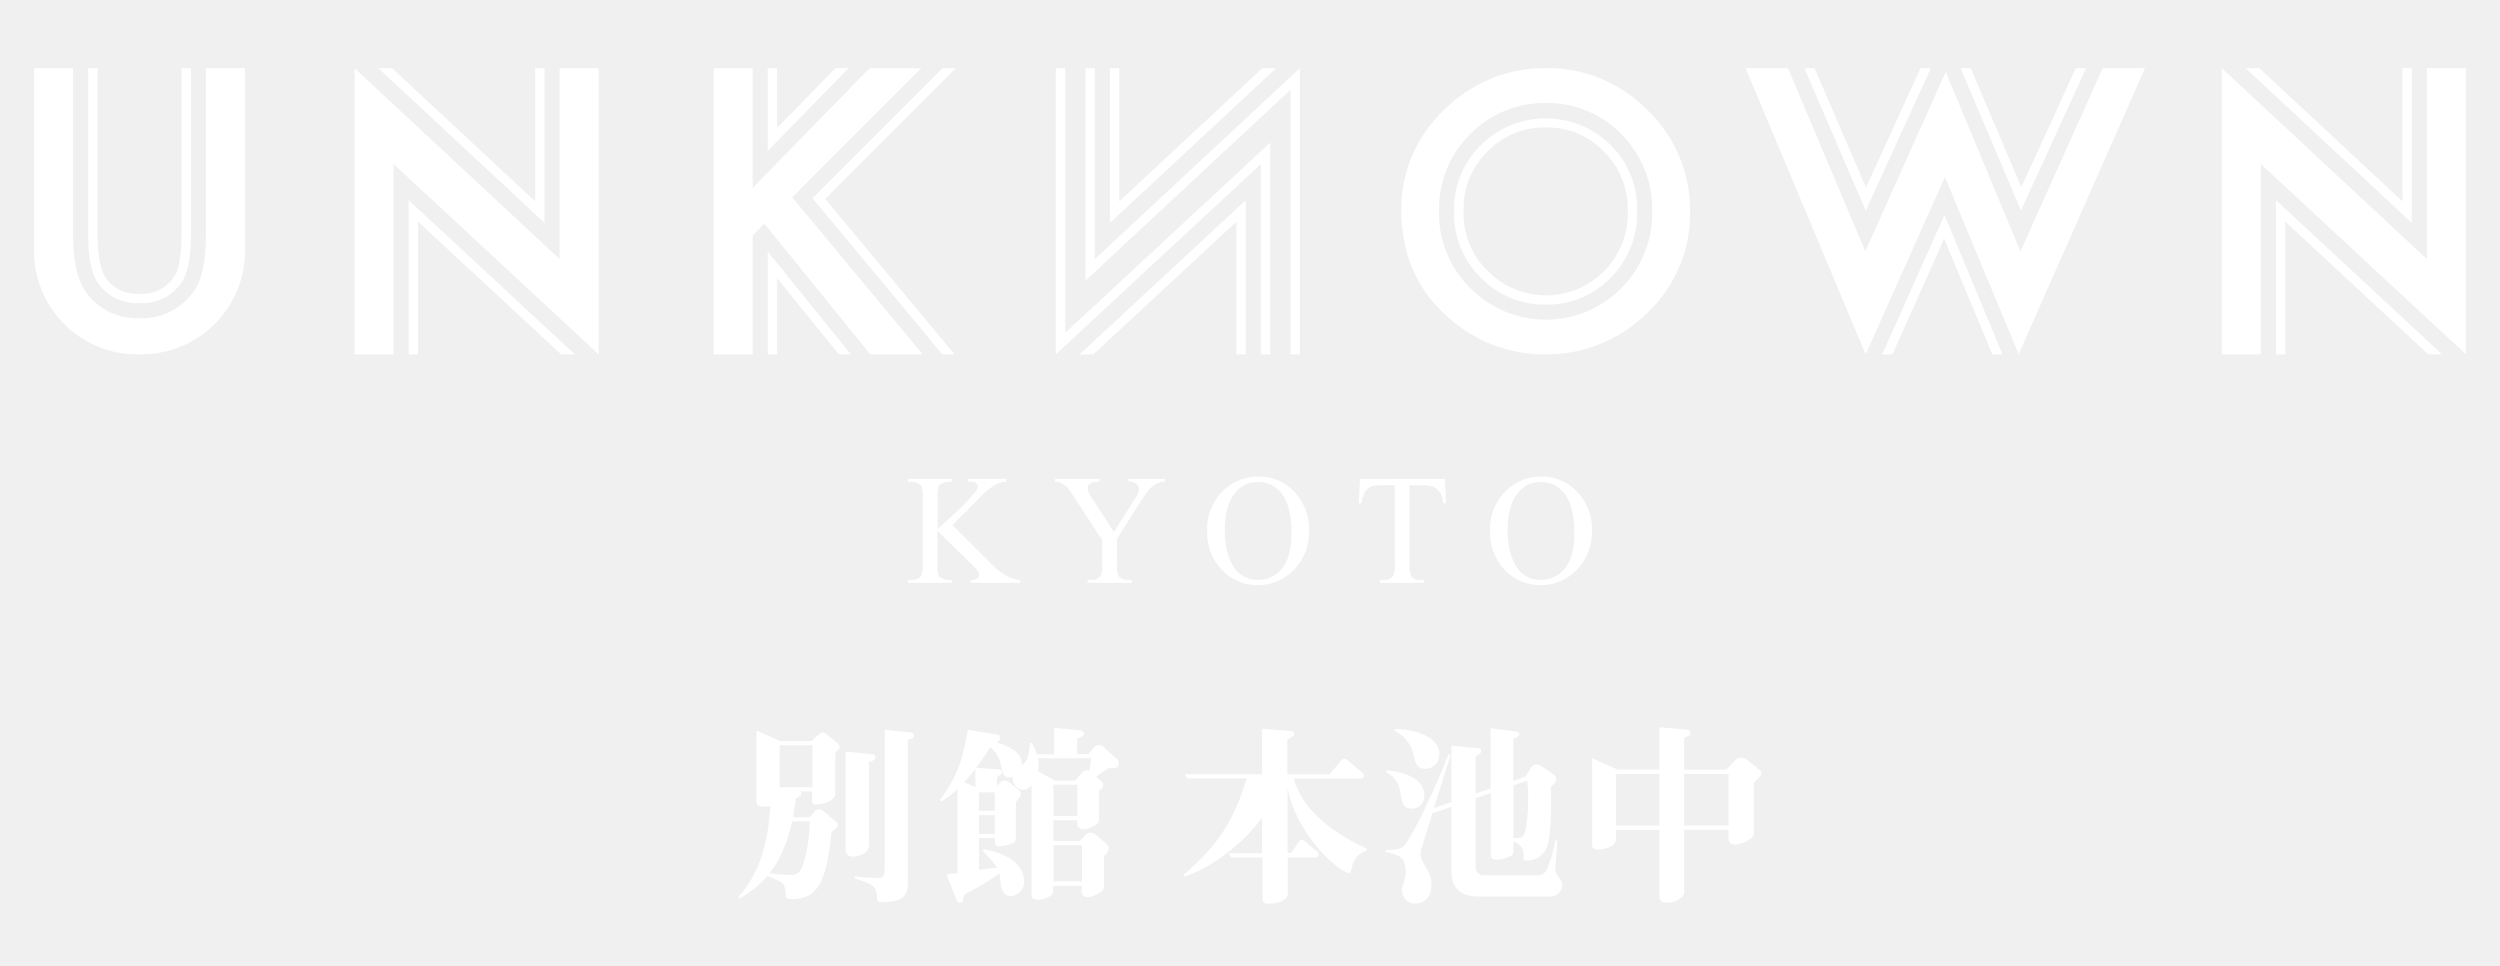
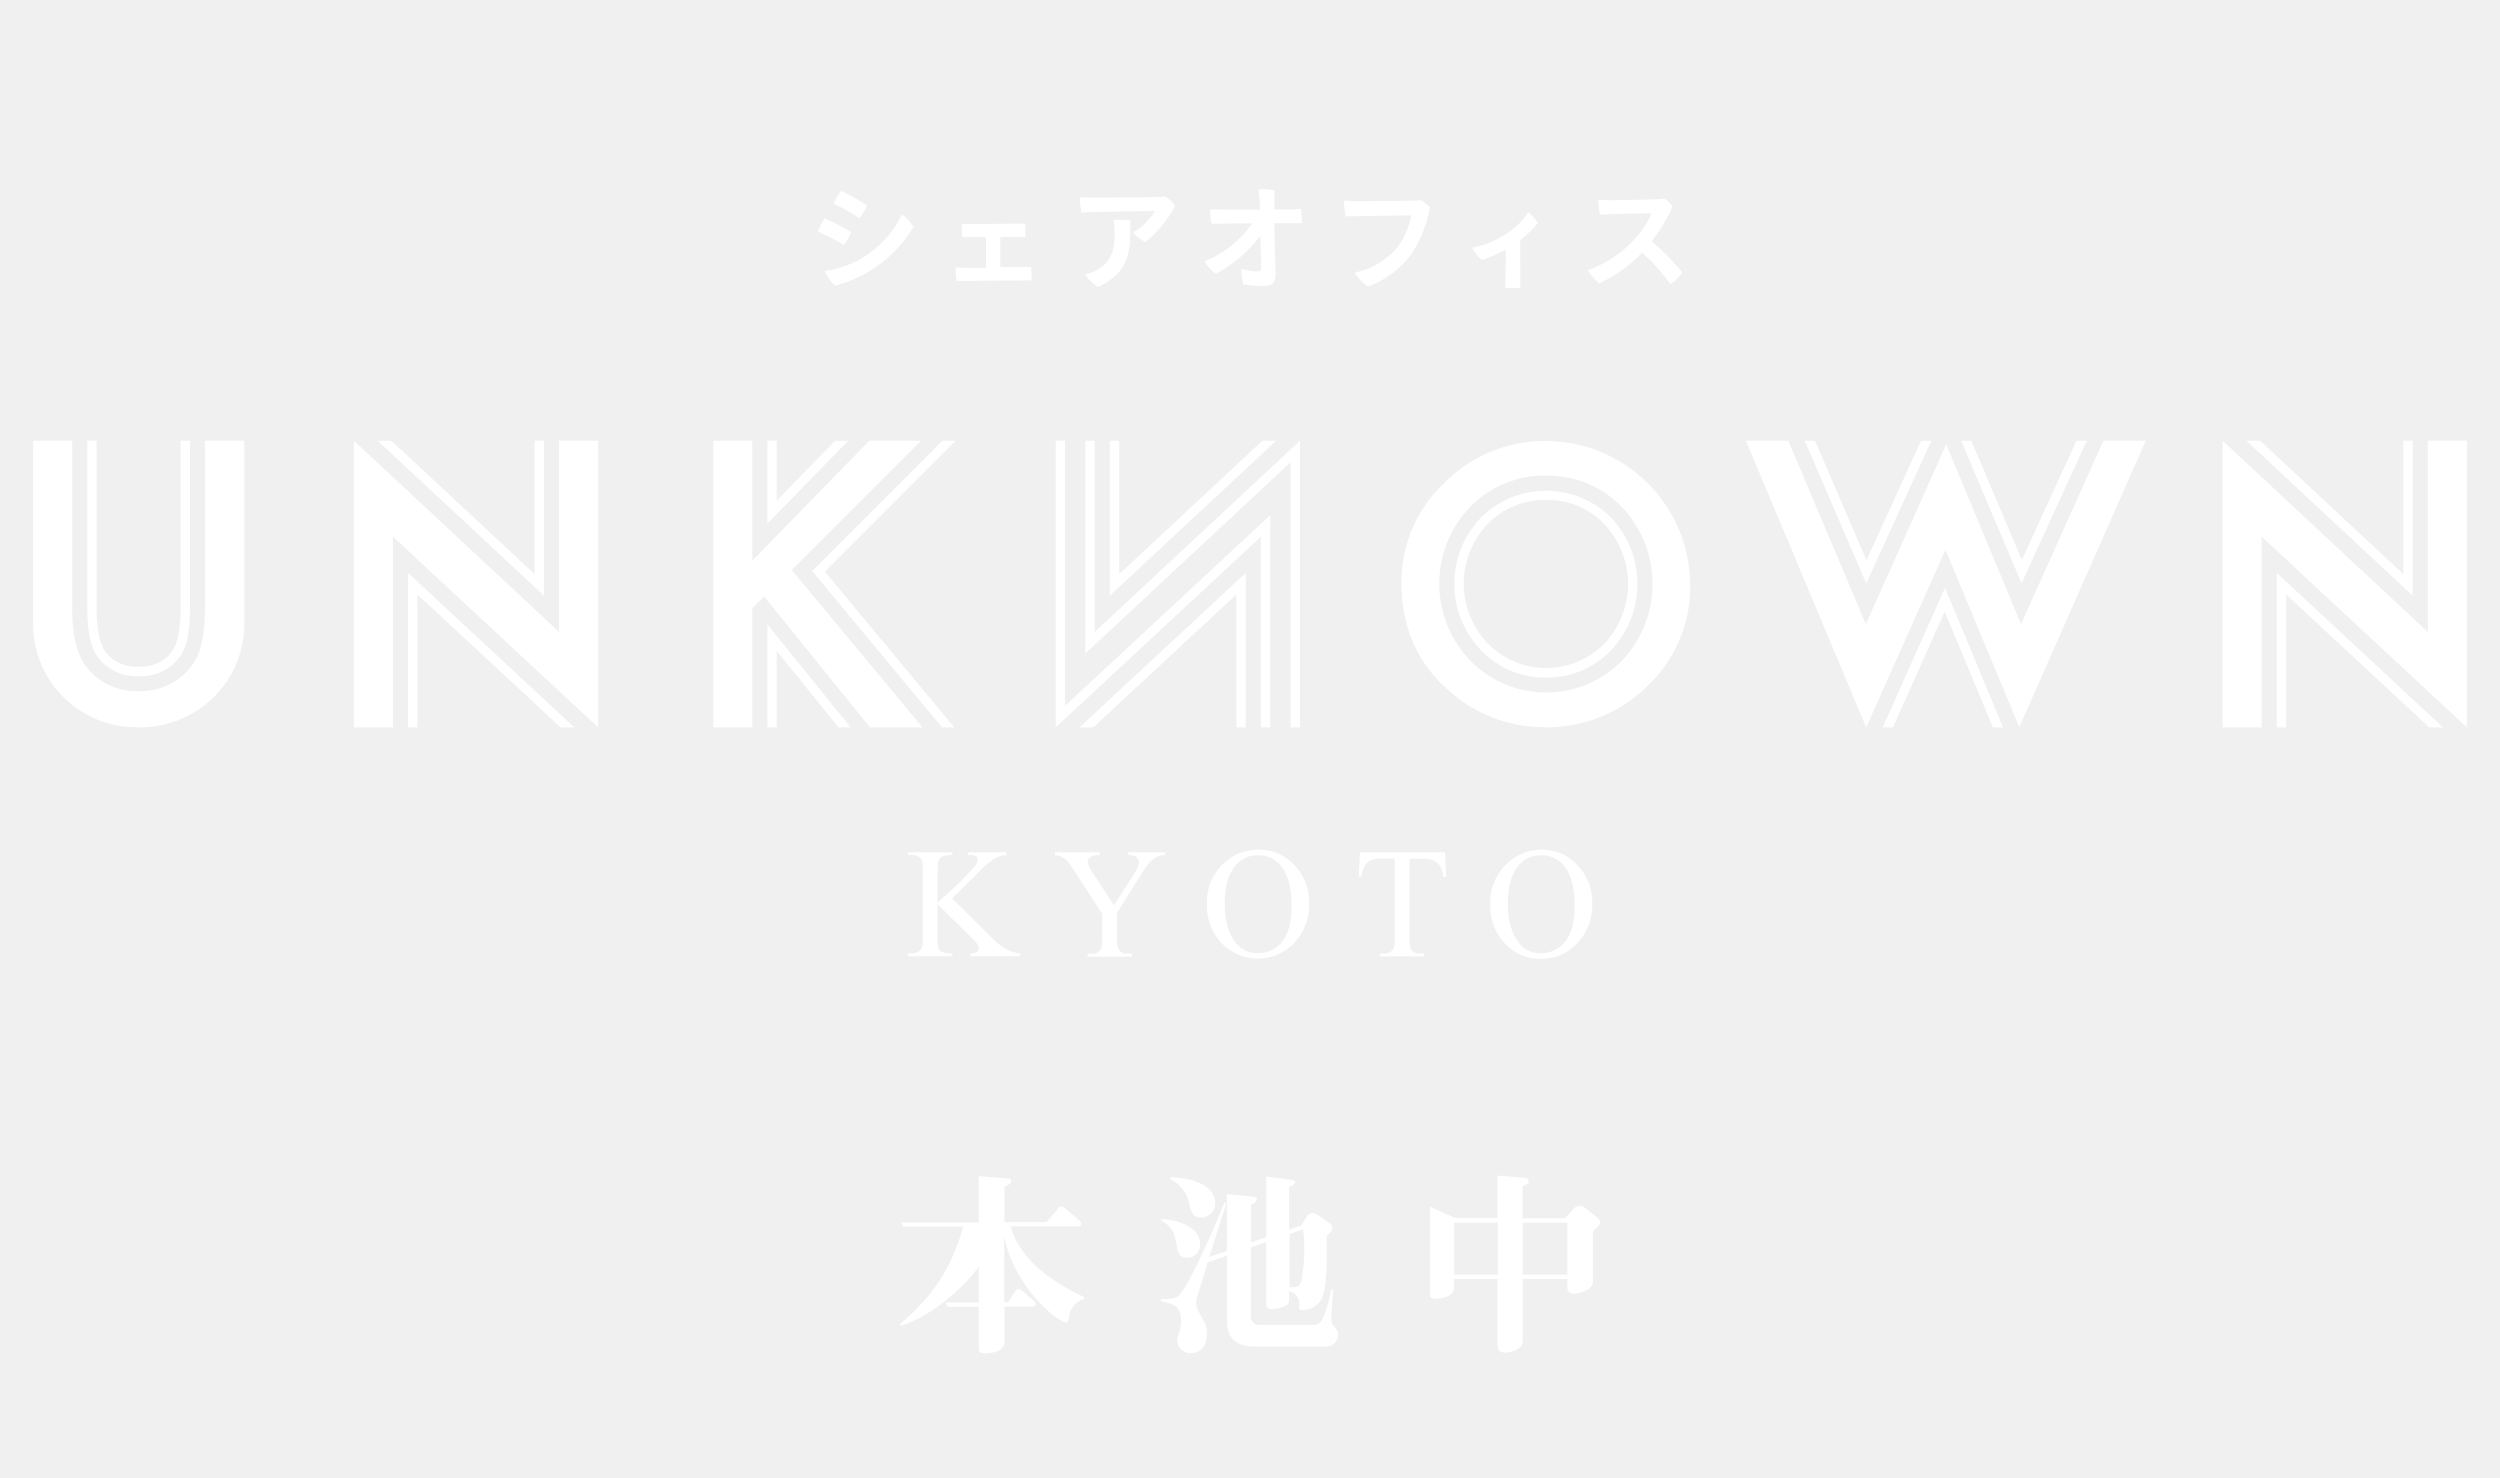
- <svg xmlns="http://www.w3.org/2000/svg" viewBox="0 0 440 170">
+ <svg xmlns="http://www.w3.org/2000/svg" viewBox="0 0 440 260">
  <defs>
    <style>.cls-1{fill:#fff;}</style>
  </defs>
  <g id="レイヤー_1" data-name="レイヤー 1">
-     <path class="cls-1" d="M167.62,92.43l6.76,6.71a12.13,12.13,0,0,0,2.83,2.26,6,6,0,0,0,2.35.68v.5h-8.71v-.5a1.94,1.94,0,0,0,1.13-.26.74.74,0,0,0,.34-.59,1.24,1.24,0,0,0-.13-.58,4.83,4.83,0,0,0-.84-1L165,93.44v5.9a6.05,6.05,0,0,0,.17,1.84,1.22,1.22,0,0,0,.57.58,2.56,2.56,0,0,0,1.23.32h.62v.5h-7.81v-.5h.65a2,2,0,0,0,1.65-.66,4.2,4.2,0,0,0,.32-2.08V87.52a6.49,6.49,0,0,0-.17-1.85,1.22,1.22,0,0,0-.56-.57,2.49,2.49,0,0,0-1.24-.32h-.65v-.5h7.81v.5H167a2.61,2.61,0,0,0-1.23.31,1.17,1.17,0,0,0-.58.64,6.2,6.2,0,0,0-.16,1.79v5.6l1.85-1.72a40.47,40.47,0,0,0,4.85-4.9,1.77,1.77,0,0,0,.36-.94.7.7,0,0,0-.28-.55,1.51,1.51,0,0,0-1-.23h-.42v-.5h6.73v.5a3.6,3.6,0,0,0-1.08.16,5.64,5.64,0,0,0-1.19.57,11.11,11.11,0,0,0-1.73,1.37c-.2.18-1.11,1.1-2.74,2.77Z" />
-     <path class="cls-1" d="M198.61,84.28H205v.5h-.35a2.68,2.68,0,0,0-1,.31,3.86,3.86,0,0,0-1.23.89A12,12,0,0,0,201,87.87l-4.41,6.95v4.59a3.59,3.59,0,0,0,.38,2.11,2.11,2.11,0,0,0,1.62.56h.59v.5h-7.78v-.5h.65a1.87,1.87,0,0,0,1.65-.7,4.22,4.22,0,0,0,.29-2V95.08l-5-7.67a18.23,18.23,0,0,0-1.21-1.69,4.94,4.94,0,0,0-1.32-.81,1.8,1.8,0,0,0-.78-.13v-.5h7.83v.5h-.4a2.31,2.31,0,0,0-1.17.29,1,1,0,0,0-.53.89,4.23,4.23,0,0,0,.82,1.76l3.82,5.9,3.6-5.65a4.14,4.14,0,0,0,.81-1.88,1.21,1.21,0,0,0-.2-.68,1.37,1.37,0,0,0-.56-.47,2.78,2.78,0,0,0-1.09-.16Z" />
-     <path class="cls-1" d="M221.61,83.86a8.31,8.31,0,0,1,6.18,2.7,9.37,9.37,0,0,1,2.61,6.76,9.62,9.62,0,0,1-2.63,6.93,8.81,8.81,0,0,1-12.73.06,9.6,9.6,0,0,1-2.58-7,9.24,9.24,0,0,1,3-7.11A8.75,8.75,0,0,1,221.61,83.86Zm-.26,1a4.82,4.82,0,0,0-3.94,1.83c-1.24,1.51-1.85,3.72-1.85,6.64s.64,5.28,1.91,6.9a4.77,4.77,0,0,0,3.9,1.83,5.31,5.31,0,0,0,4.26-2c1.12-1.34,1.68-3.46,1.68-6.34,0-3.14-.62-5.47-1.85-7A5,5,0,0,0,221.35,84.84Z" />
-     <path class="cls-1" d="M254.3,84.28l.2,4.29H254a4.93,4.93,0,0,0-.4-1.62,2.73,2.73,0,0,0-1.12-1.16,4,4,0,0,0-1.83-.37h-2.58v14a3.79,3.79,0,0,0,.37,2.11,2.05,2.05,0,0,0,1.58.56h.63v.5h-7.76v-.5h.64a1.85,1.85,0,0,0,1.65-.7,4,4,0,0,0,.3-2v-14h-2.2a6.38,6.38,0,0,0-1.83.19,2.5,2.5,0,0,0-1.2,1,4,4,0,0,0-.59,2h-.52l.22-4.29Z" />
-     <path class="cls-1" d="M271.39,83.86a8.31,8.31,0,0,1,6.18,2.7,9.33,9.33,0,0,1,2.62,6.76,9.63,9.63,0,0,1-2.64,6.93,8.81,8.81,0,0,1-12.73.06,9.6,9.6,0,0,1-2.57-7,9.24,9.24,0,0,1,3-7.11A8.74,8.74,0,0,1,271.39,83.86Zm-.25,1a4.84,4.84,0,0,0-3.95,1.83q-1.85,2.27-1.85,6.64c0,3,.64,5.28,1.92,6.9a4.75,4.75,0,0,0,3.89,1.83,5.31,5.31,0,0,0,4.26-2c1.12-1.34,1.68-3.46,1.68-6.34,0-3.14-.61-5.47-1.85-7A5,5,0,0,0,271.14,84.84Z" />
-     <path class="cls-1" d="M24.53,53.35a8.4,8.4,0,0,1-7.26-3.48c-.81-1.15-1.75-3.52-1.75-8.37V12h1.65V41.5c0,4.82,1,6.79,1.44,7.41a6.67,6.67,0,0,0,5.92,2.79,6.72,6.72,0,0,0,6-2.82c.43-.59,1.42-2.47,1.42-7.38V12h1.65V41.5c0,4.94-.94,7.27-1.73,8.35A8.42,8.42,0,0,1,24.53,53.35Z" />
-     <path class="cls-1" d="M24.53,62.37A18.17,18.17,0,0,1,6,43.62V12h6.87V41.5c0,4.47.75,7.8,2.24,9.9A11,11,0,0,0,24.53,56,11.07,11.07,0,0,0,34,51.41c1.49-2,2.24-5.37,2.24-9.91V12h6.87V43.62a18.11,18.11,0,0,1-4.93,13A18.34,18.34,0,0,1,24.53,62.37Z" />
-     <polygon class="cls-1" points="62.4 62.37 62.4 12 98.49 45.6 98.49 12 105.36 12 105.36 62.37 69.27 28.87 69.27 62.37 62.4 62.37" />
-     <polygon class="cls-1" points="391.04 62.37 391.04 12 427.13 45.6 427.13 12 434 12 434 62.37 397.91 28.87 397.91 62.37 391.04 62.37" />
-     <polygon class="cls-1" points="153.17 62.37 134.53 39.36 132.47 41.42 132.47 62.37 125.61 62.37 125.61 12 132.47 12 132.47 33.07 153.05 12 162.15 12 139.43 34.73 162.4 62.37 153.17 62.37" />
-     <path class="cls-1" d="M271.88,53.61A15.42,15.42,0,0,1,260.76,49a15.6,15.6,0,0,1-4.83-11.88,15.58,15.58,0,0,1,4.69-11.57,16.24,16.24,0,0,1,22.88,0,15.83,15.83,0,0,1,4.64,11.69,15.9,15.9,0,0,1-4.7,11.68A15.51,15.51,0,0,1,271.88,53.61Zm.19-31.17a13.74,13.74,0,0,0-10.28,4.23,14,14,0,0,0-4.2,10.4,14,14,0,0,0,4.32,10.69,14.39,14.39,0,0,0,20.36,0,14.31,14.31,0,0,0,4.22-10.52,14.22,14.22,0,0,0-4.17-10.53A13.62,13.62,0,0,0,272.07,22.44Z" />
-     <path class="cls-1" d="M271.78,62.37a25.25,25.25,0,0,1-16.91-6.52c-5.47-4.78-8.24-11.13-8.24-18.87a23.9,23.9,0,0,1,7.52-17.62,24.94,24.94,0,0,1,18-7.36A24.42,24.42,0,0,1,290,19.43a24.34,24.34,0,0,1,7.46,17.83A24,24,0,0,1,290,55,25.21,25.21,0,0,1,271.78,62.37Zm.29-44.23a18.09,18.09,0,0,0-13.34,5.51,18.3,18.3,0,0,0-5.45,13.42,18.34,18.34,0,0,0,5.65,13.79,18.68,18.68,0,0,0,26.39-.11,18.68,18.68,0,0,0,5.47-13.55,18.59,18.59,0,0,0-5.41-13.55A17.93,17.93,0,0,0,272.07,18.14Z" />
-     <polygon class="cls-1" points="307.22 12 314.68 12 328.3 44.24 342.45 12.64 355.6 44.25 370.07 12 377.52 12 355.29 62.33 342.31 31.16 328.36 62.37 307.22 12" />
-     <polygon class="cls-1" points="338.01 12 328.42 33 319.36 12 317.57 12 328.37 37.07 339.83 12 338.01 12" />
-     <polygon class="cls-1" points="365.34 12 355.75 32.95 346.85 12 345.05 12 355.69 37.04 367.16 12 365.34 12" />
-     <polygon class="cls-1" points="422.83 12 422.83 35.44 397.65 12 395.23 12 424.48 39.24 424.48 12 422.83 12" />
-     <polygon class="cls-1" points="222.17 12 196.99 35.44 196.99 12 195.34 12 195.34 39.24 224.6 12 222.17 12" />
-     <polygon class="cls-1" points="94.19 12 94.19 35.44 69.01 12 66.59 12 95.84 39.24 95.84 12 94.19 12" />
-     <polygon class="cls-1" points="73.58 62.37 73.58 39.01 98.75 62.37 101.17 62.37 71.92 35.22 71.92 62.37 73.58 62.37" />
-     <polygon class="cls-1" points="168 62.37 145.24 35 168.23 12 165.89 12 143.01 34.9 165.85 62.37 168 62.37" />
-     <polygon class="cls-1" points="333.07 62.37 342.17 42.02 350.65 62.37 352.44 62.37 342.23 37.85 331.26 62.37 333.07 62.37" />
-     <polygon class="cls-1" points="402.21 62.37 402.21 39.01 427.38 62.37 429.81 62.37 400.56 35.22 400.56 62.37 402.21 62.37" />
-     <polygon class="cls-1" points="147.04 12 136.78 22.51 136.78 12 135.12 12 135.12 26.57 149.35 12 147.04 12" />
-     <polygon class="cls-1" points="136.78 62.37 136.78 48.96 147.64 62.37 149.76 62.37 135.12 44.29 135.12 62.37 136.78 62.37" />
-     <polygon class="cls-1" points="192.44 62.37 217.61 39.01 217.61 62.37 219.26 62.37 219.26 35.22 190.01 62.37 192.44 62.37" />
-     <polygon class="cls-1" points="187.47 58.58 187.47 12 185.82 12 185.82 62.37 221.91 28.87 221.91 62.37 223.57 62.37 223.57 28.87 223.57 25.08 220.79 27.66 187.47 58.58" />
-     <polygon class="cls-1" points="192.69 12 191.04 12 191.04 45.6 191.04 49.4 193.82 46.81 227.13 15.8 227.13 62.37 228.78 62.37 228.78 12 192.69 45.6 192.69 12" />
-     <path class="cls-1" d="M147,132.55v7.24c0,1.05-2.1,1.82-3.38,1.82-.68,0-.68-.37-.68-.7v-1.62h-2.06a.6.6,0,0,1,.17.37c0,.27-.24.44-.44.57a3,3,0,0,0-.51.3c-.1.51-.44,2.83-.51,3.31h2.88l.88-1a1.06,1.06,0,0,1,.88-.41.83.83,0,0,1,.5.17l2.51,2.09a.76.76,0,0,1,.2.54c0,.34,0,.34-1.08,1.18-.92,9.16-2.64,11.83-6.94,11.83-1,0-1.08-.14-1.11-.54-.14-2.3-.24-2.33-3.25-3.51a18.08,18.08,0,0,1-4.93,3.94l-.14-.33c4.8-5.19,5.38-12.64,5.58-15.94a4.65,4.65,0,0,1-1.12.13c-1.28,0-1.31-.6-1.31-1.18V128.57l4.22,1.86h5.48l1.28-1.18a1.06,1.06,0,0,1,.71-.31.67.67,0,0,1,.51.17l2,1.65c.07.07.44.37.44.71S147.68,131.84,147,132.55Zm-7.58,12c-.44,2-1.55,6.2-4,9.13a27.55,27.55,0,0,0,3.58.3c1.39,0,2-.23,2.74-3.2a26.13,26.13,0,0,0,.75-6.23ZM143,131.17h-5.78v7.38H143Zm9.94,3v14.73c0,1.41-2.26,1.88-2.77,1.88-.74,0-1.35-.33-1.35-1.21V132.28l4.73.47a.56.56,0,0,1,.54.57C154,133.8,153.74,133.86,152.89,134.13Zm6.83-3.91v25.07c0,2.67-1.22,3.41-4.5,3.41-.87,0-.91,0-.91-.64-.07-2.26-.81-2.5-3.95-3.51v-.33c1.21.1,3.17.26,3.65.26,1.21,0,1.65-.1,1.65-1.55V128.44l4.57.47a.6.6,0,0,1,.57.57C160.8,129.89,160.53,130,159.72,130.22Z" />
-     <path class="cls-1" d="M195.09,135.21c-.34.2-1.86,1.25-2.16,1.45l1,.94a.71.71,0,0,1,.24.58c0,.5-.37.77-.74,1v5.12c0,1.08-2.17,1.65-2.84,1.65-.41,0-1-.33-1-.77v-.81h-4.2v3.64h4.67l.95-1a1.06,1.06,0,0,1,.94-.44,1.43,1.43,0,0,1,.85.3l2,1.72a.81.81,0,0,1,.33.71,1.88,1.88,0,0,1-.84,1.35v5.49c0,.91-2.06,1.75-2.77,1.75a1,1,0,0,1-1.15-.87V155.9h-5v1c0,1-2.23,1.48-2.63,1.48s-1.19-.17-1.19-.67V138.18a1.9,1.9,0,0,1-1.52.84,2,2,0,0,1-1.76-2.26,1.06,1.06,0,0,1-.5.1c-1.12,0-1.22-.54-1.73-2.63a4.82,4.82,0,0,0-1.79-2.73,29,29,0,0,1-2.47,3.64l4,.27c.4,0,.6.24.6.47,0,.38-.33.54-.91.85v1.58l.48-.5c.37-.38.6-.44.81-.44a1.64,1.64,0,0,1,.88.33l1.59,1.25a1,1,0,0,1,.43.81c0,.4-.2.64-.87,1.38v6.34a1,1,0,0,1-.78,1,7.24,7.24,0,0,1-2,.47c-.37,0-.91-.07-.91-.74v-.71H172.3v5.6l3.18-.41A21.53,21.53,0,0,0,173,149.8l.14-.34c5.65,1,7.1,3.68,7.1,5.67a2.5,2.5,0,0,1-2.43,2.59c-1.36,0-1.66-1.82-1.7-2.09a10.7,10.7,0,0,0-.2-1.89,56.41,56.41,0,0,1-6.25,3.74c-.14,1-.21,1.42-.75,1.42-.37,0-.54-.41-.61-.61l-1.72-4.41c.24,0,1.83-.24,1.93-.24V138.85a15.11,15.11,0,0,1-2.84,2.22l-.24-.3c3.21-4.18,4.16-7.75,4.9-12.33l5.28.87c.3,0,.37.34.37.54a1.05,1.05,0,0,1-.51.85c1.66.5,4.43,1.41,4.4,4,.81-.77,1.25-1.18,1.38-3.94l.38,0a15.52,15.52,0,0,1,.88,2h3V128.1l4.56.44c.34,0,.68.2.68.64,0,.2,0,.37-1.18.84v2.7h2l.95-1.15a1.15,1.15,0,0,1,.77-.44,1.27,1.27,0,0,1,.85.27l2.37,2.13a1.06,1.06,0,0,1,.4.84C197,135.24,196,135.24,195.09,135.21Zm-23.43.14c-.68.87-1.22,1.48-2,2.32l2,.84Zm3.42,4.11H172.3v3.23h2.78Zm0,4H172.3v3.33h2.78Zm7.6-10a6.38,6.38,0,0,1,.11,1.18,5.38,5.38,0,0,1-.11,1.08l2.88,1.65h3.72l1.15-1.41a1,1,0,0,1,.81-.38.85.85,0,0,1,.47.11,21,21,0,0,0,.31-2.23Zm6.94,4.65h-4.2v5.5h4.2Zm.81,10.65h-5v6.34h5Z" />
-     <path class="cls-1" d="M237.94,152.66c-.1.54-.2,1-.44,1-1.56,0-9.3-6.4-10.89-15.06v11.52h.64l1.36-1.95a.62.62,0,0,1,.54-.34.85.85,0,0,1,.61.3l2,1.72a.71.71,0,0,1,.33.57.5.5,0,0,1-.57.48h-4.87v6.26c0,1.52-2.06,1.89-3.45,1.89-1,0-1-.47-1-1v-7.11H216.7l-.4-.78h5.81v-6.23c-2.57,3.64-8.25,8.62-13.62,10.34l-.21-.27c6-5.15,8.9-9.47,11.13-17H208.93l-.41-.74h13.59v-8l5,.41c.58,0,.64.23.64.43,0,.41-.1.48-1.18,1.05v6.13H234l2.06-2.43a.71.71,0,0,1,.55-.3.86.86,0,0,1,.6.3l2.51,2.09a.91.91,0,0,1,.33.64c0,.34-.3.44-.57.44H227.73c.88,3.67,4.36,8.49,12.81,12.33v.34A3.69,3.69,0,0,0,237.94,152.66Z" />
-     <path class="cls-1" d="M272.77,157.79H260.22c-3.45,0-4.76-1.75-4.76-4.35V142l-3.35,1.15-2,6.4a2.2,2.2,0,0,0-.1.61,3.58,3.58,0,0,0,.57,1.82c1,1.75,1.36,2.36,1.36,3.7,0,2.13-1.12,3.34-2.95,3.34a2.31,2.31,0,0,1-2.26-2.29,3.44,3.44,0,0,1,.13-.84,6,6,0,0,0,.54-2.43c0-2.73-1.31-3-3.55-3.54l0-.33c2,0,2.77-.14,3.41-.88s3.62-5.76,7.71-16l.34.17-2.94,9.33,3.08-1.05v-9.9l4.53.4c.57.07.71.17.71.44,0,.47-.21.57-1,1v6.57l2.67-.91V128.17l4.46.57c.51.07.58.34.58.41,0,.5-.71.74-1.05.84v7.44l2.13-.74,1-1.58a.93.93,0,0,1,.91-.57,1.6,1.6,0,0,1,.88.3l2.16,1.45a1,1,0,0,1,.48.77c0,.64-.68,1.18-.95,1.42,0,3.34.14,7.85-.61,10.34a3.67,3.67,0,0,1-3.58,2.63c-.27,0-.64,0-.64-.37,0-.07.06-.6.06-.74a2.34,2.34,0,0,0-1.82-2.19v1.52a.88.88,0,0,1-.54,1,5.81,5.81,0,0,1-2.34.64c-1,0-1.11-.43-1.11-.91V139.59l-2.67.91v12.1a1.4,1.4,0,0,0,1.38,1.45h9.84a1.7,1.7,0,0,0,1.25-.88,21.84,21.84,0,0,0,1.56-5.26l.34,0-.34,5.05a1.55,1.55,0,0,0,.27,1c.78,1.05.91,1.25.91,1.72A2,2,0,0,1,272.77,157.79Zm-24.28-15.47c-1.52,0-1.62-.64-2.13-3.3a4.17,4.17,0,0,0-2.43-3.1l.1-.34c3.65.27,6.66,1.75,6.66,4.38A2.22,2.22,0,0,1,248.49,142.32Zm2.37-7c-1.56,0-1.79-1.14-2.07-2.46a6.06,6.06,0,0,0-3.31-4.21l.07-.34c3.08,0,7.78,1.18,7.78,4.48A2.47,2.47,0,0,1,250.86,135.31Zm17.92,2.09-2.4.81v9.27a6.2,6.2,0,0,0,.78,0c.43,0,1-.07,1.31-1.18a30.16,30.16,0,0,0,.48-5.59A24.82,24.82,0,0,0,268.78,137.4Z" />
-     <path class="cls-1" d="M308.68,137.77v8.86c0,1.28-2.5,2-3.35,2a1,1,0,0,1-1.11-1v-1.58h-7.81v11.09c0,.7-1.42,1.75-2.94,1.75-.82,0-1.42-.17-1.42-1.15V146.06H284.4v1.65c0,1.32-2.16,1.82-3.07,1.82-1.12,0-1.12-.47-1.12-1V133.43l4.4,2h7.44V128l4.76.4c.41,0,.68.24.68.61s-.2.51-1.08.84v5.6h7.44L305.2,134a1.57,1.57,0,0,1,1.22-.67,1.87,1.87,0,0,1,1,.37l2.2,1.75a.86.86,0,0,1,.37.71C310,136.49,309.86,136.63,308.68,137.77Zm-16.63-1.55H284.4v9.07h7.65Zm12.17,0h-7.81v9.07h7.81Z" />
+     <path class="cls-1" d="M167.58,158.13l6.76,6.72a12.42,12.42,0,0,0,2.84,2.26,6,6,0,0,0,2.35.68v.5h-8.72v-.5a1.87,1.87,0,0,0,1.13-.26.74.74,0,0,0,.34-.59,1.34,1.34,0,0,0-.12-.58,5.44,5.44,0,0,0-.85-1L165,159.14v5.91a6,6,0,0,0,.18,1.84,1.22,1.22,0,0,0,.57.58,2.51,2.51,0,0,0,1.23.32h.62v.5h-7.82v-.5h.65a2,2,0,0,0,1.65-.66,4.05,4.05,0,0,0,.33-2.08V153.2a6.12,6.12,0,0,0-.18-1.85,1.29,1.29,0,0,0-.55-.57,2.64,2.64,0,0,0-1.25-.32h-.65V150h7.82v.5H167a2.55,2.55,0,0,0-1.23.31,1.12,1.12,0,0,0-.58.65,6,6,0,0,0-.17,1.78v5.62c.18-.18.8-.75,1.86-1.72a41,41,0,0,0,4.85-4.91,1.8,1.8,0,0,0,.36-.95.68.68,0,0,0-.28-.54,1.5,1.5,0,0,0-1-.24h-.42V150h6.74v.5a4.09,4.09,0,0,0-1.09.16,5.49,5.49,0,0,0-1.19.58,11.6,11.6,0,0,0-1.73,1.37c-.2.18-1.11,1.1-2.74,2.77Z" />
+     <path class="cls-1" d="M198.59,150H205v.5h-.36a2.69,2.69,0,0,0-1,.31,4.07,4.07,0,0,0-1.23.89,12,12,0,0,0-1.37,1.9l-4.42,7v4.6a3.59,3.59,0,0,0,.38,2.11,2.11,2.11,0,0,0,1.62.56h.59v.5H191.4v-.5h.65a1.87,1.87,0,0,0,1.65-.7,4.25,4.25,0,0,0,.29-2v-4.34l-5-7.68a14.32,14.32,0,0,0-1.21-1.69,4.66,4.66,0,0,0-1.32-.82,1.8,1.8,0,0,0-.78-.13V150h7.84v.5h-.4a2.32,2.32,0,0,0-1.17.3,1,1,0,0,0-.54.89,4.36,4.36,0,0,0,.83,1.76l3.82,5.91,3.6-5.66a4.12,4.12,0,0,0,.81-1.89,1.22,1.22,0,0,0-.19-.68,1.32,1.32,0,0,0-.57-.46,2.72,2.72,0,0,0-1.09-.17Z" />
+     <path class="cls-1" d="M221.61,149.54a8.32,8.32,0,0,1,6.19,2.71,9.37,9.37,0,0,1,2.61,6.77,9.64,9.64,0,0,1-2.63,6.93A8.82,8.82,0,0,1,215,166a9.62,9.62,0,0,1-2.57-7,9.3,9.3,0,0,1,3-7.13A8.79,8.79,0,0,1,221.61,149.54Zm-.26,1a4.87,4.87,0,0,0-3.95,1.82c-1.23,1.52-1.85,3.73-1.85,6.65s.64,5.3,1.92,6.91a4.73,4.73,0,0,0,3.9,1.84,5.31,5.31,0,0,0,4.26-2c1.12-1.34,1.69-3.46,1.69-6.36q0-4.69-1.86-7A5,5,0,0,0,221.35,150.53Z" />
+     <path class="cls-1" d="M254.32,150l.21,4.3H254a5.2,5.2,0,0,0-.4-1.62,2.73,2.73,0,0,0-1.12-1.16,3.84,3.84,0,0,0-1.83-.37h-2.58v14a3.82,3.82,0,0,0,.36,2.11,2.05,2.05,0,0,0,1.58.56h.64v.5h-7.78v-.5h.65a1.85,1.85,0,0,0,1.65-.7,4.08,4.08,0,0,0,.3-2v-14h-2.2a6,6,0,0,0-1.83.19,2.49,2.49,0,0,0-1.2,1,4,4,0,0,0-.6,2h-.51l.22-4.3Z" />
+     <path class="cls-1" d="M271.43,149.54a8.31,8.31,0,0,1,6.19,2.71,9.38,9.38,0,0,1,2.62,6.77A9.61,9.61,0,0,1,277.6,166a8.51,8.51,0,0,1-6.38,2.76,8.41,8.41,0,0,1-6.36-2.69,9.63,9.63,0,0,1-2.58-7,9.3,9.3,0,0,1,3-7.13A8.83,8.83,0,0,1,271.43,149.54Zm-.25,1a4.86,4.86,0,0,0-3.95,1.82c-1.24,1.52-1.85,3.73-1.85,6.65s.64,5.3,1.92,6.91a4.73,4.73,0,0,0,3.89,1.84,5.35,5.35,0,0,0,4.27-2q1.68-2,1.68-6.36,0-4.69-1.85-7A5,5,0,0,0,271.18,150.53Z" />
+     <path class="cls-1" d="M24.38,119a8.4,8.4,0,0,1-7.27-3.49c-.81-1.15-1.75-3.53-1.75-8.39V77.57H17v29.54c0,4.84,1,6.8,1.44,7.43a6.69,6.69,0,0,0,5.93,2.79,6.7,6.7,0,0,0,6-2.83c.43-.58,1.42-2.47,1.42-7.39V77.57h1.65v29.54c0,5-.94,7.29-1.73,8.37A8.43,8.43,0,0,1,24.38,119Z" />
+     <path class="cls-1" d="M24.38,128A18.18,18.18,0,0,1,5.83,109.24V77.57h6.88v29.54c0,4.48.75,7.82,2.24,9.93a11.05,11.05,0,0,0,9.43,4.6,11.06,11.06,0,0,0,9.45-4.6c1.49-2,2.25-5.38,2.25-9.93V77.57H43v31.67A18.14,18.14,0,0,1,38,122.3,18.37,18.37,0,0,1,24.38,128Z" />
+     <polygon class="cls-1" points="62.28 128.02 62.28 77.57 98.4 111.22 98.4 77.57 105.27 77.57 105.27 128.02 69.16 94.46 69.16 128.02 62.28 128.02" />
+     <polygon class="cls-1" points="391.18 128.02 391.18 77.57 427.29 111.22 427.29 77.57 434.17 77.57 434.17 128.02 398.05 94.46 398.05 128.02 391.18 128.02" />
+     <polygon class="cls-1" points="153.12 128.02 134.47 104.97 132.41 107.03 132.41 128.02 125.53 128.02 125.53 77.57 132.41 77.57 132.41 98.68 153 77.57 162.1 77.57 139.36 100.34 162.36 128.02 153.12 128.02" />
+     <path class="cls-1" d="M271.92,119.25a15.43,15.43,0,0,1-11.13-4.68,16.86,16.86,0,0,1-.14-23.48,16.24,16.24,0,0,1,22.9,0,17,17,0,0,1-.06,23.41A15.54,15.54,0,0,1,271.92,119.25ZM272.11,88a13.78,13.78,0,0,0-10.29,4.23,15.22,15.22,0,0,0,.12,21.12,14.39,14.39,0,0,0,20.37,0,15.34,15.34,0,0,0,.06-21.09A13.64,13.64,0,0,0,272.11,88Z" />
+     <path class="cls-1" d="M271.82,128a25.22,25.22,0,0,1-16.92-6.53c-5.48-4.79-8.25-11.15-8.25-18.91A23.89,23.89,0,0,1,254.18,85a24.88,24.88,0,0,1,18-7.38,25.45,25.45,0,0,1,25.3,25.3,24,24,0,0,1-7.5,17.8A25.24,25.24,0,0,1,271.82,128Zm.29-44.3a18.13,18.13,0,0,0-13.35,5.51,19.51,19.51,0,0,0,.2,27.26,18.68,18.68,0,0,0,26.41-.11,19.63,19.63,0,0,0,.06-27.15A18,18,0,0,0,272.11,83.72Z" />
+     <polygon class="cls-1" points="307.29 77.57 314.75 77.57 328.39 109.86 342.54 78.21 355.7 109.87 370.19 77.57 377.65 77.57 355.4 127.97 342.41 96.76 328.45 128.02 307.29 77.57" />
+     <polygon class="cls-1" points="338.1 77.57 328.5 98.6 319.44 77.57 317.64 77.57 328.46 102.68 339.92 77.57 338.1 77.57" />
+     <polygon class="cls-1" points="365.45 77.57 355.85 98.55 346.95 77.57 345.15 77.57 355.8 102.65 367.27 77.57 365.45 77.57" />
+     <polygon class="cls-1" points="422.99 77.57 422.99 101.05 397.79 77.57 395.36 77.57 424.64 104.85 424.64 77.57 422.99 77.57" />
+     <polygon class="cls-1" points="222.18 77.57 196.98 101.05 196.98 77.57 195.32 77.57 195.32 104.85 224.6 77.57 222.18 77.57" />
+     <polygon class="cls-1" points="94.09 77.57 94.09 101.05 68.89 77.57 66.47 77.57 95.75 104.85 95.75 77.57 94.09 77.57" />
+     <polygon class="cls-1" points="73.46 128.02 73.46 104.62 98.65 128.02 101.08 128.02 71.81 100.82 71.81 128.02 73.46 128.02" />
+     <polygon class="cls-1" points="167.95 128.02 145.18 100.61 168.19 77.57 165.85 77.57 142.95 100.5 165.8 128.02 167.95 128.02" />
+     <polygon class="cls-1" points="333.16 128.02 342.27 107.63 350.75 128.02 352.54 128.02 342.32 103.46 331.35 128.02 333.16 128.02" />
+     <polygon class="cls-1" points="402.36 128.02 402.36 104.62 427.54 128.02 429.97 128.02 400.7 100.82 400.7 128.02 402.36 128.02" />
+     <polygon class="cls-1" points="146.98 77.57 136.71 88.1 136.71 77.57 135.06 77.57 135.06 92.16 149.29 77.57 146.98 77.57" />
+     <polygon class="cls-1" points="136.71 128.02 136.71 114.58 147.58 128.02 149.71 128.02 135.06 109.91 135.06 128.02 136.71 128.02" />
+     <polygon class="cls-1" points="192.42 128.02 217.61 104.62 217.61 128.02 219.26 128.02 219.26 100.82 189.99 128.02 192.42 128.02" />
+     <polygon class="cls-1" points="187.45 124.22 187.45 77.57 185.8 77.57 185.8 128.02 221.91 94.46 221.91 128.02 223.57 128.02 223.57 94.46 223.57 90.67 220.79 93.25 187.45 124.22" />
+     <polygon class="cls-1" points="192.67 77.57 191.02 77.57 191.02 111.22 191.02 115.02 193.8 112.43 227.13 81.37 227.13 128.02 228.79 128.02 228.79 77.57 192.67 111.22 192.67 77.57" />
+     <path class="cls-1" d="M188.14,231.78c-.1.55-.2,1-.44,1-1.57,0-9.35-6.46-10.95-15.2v11.63h.65l1.36-2a.62.62,0,0,1,.54-.34.83.83,0,0,1,.61.31l2,1.73a.74.74,0,0,1,.35.58c0,.38-.35.48-.58.48h-4.9v6.32c0,1.53-2.07,1.9-3.47,1.9-1.05,0-1.05-.47-1.05-1V230h-5.44l-.41-.78h5.85v-6.29c-2.58,3.67-8.29,8.7-13.7,10.43l-.2-.27c6-5.2,8.94-9.55,11.18-17.2H159l-.41-.75h13.67V207l5.07.41c.57,0,.64.24.64.44,0,.41-.1.48-1.19,1.05v6.19h7.41l2.08-2.45a.7.7,0,0,1,.54-.3.88.88,0,0,1,.61.3l2.52,2.11a.93.93,0,0,1,.34.65c0,.34-.31.44-.58.44h-11.8c.89,3.7,4.39,8.57,12.89,12.44v.34A3.72,3.72,0,0,0,188.14,231.78Z" />
+     <path class="cls-1" d="M233.36,237H220.75c-3.47,0-4.79-1.77-4.79-4.38V221l-3.37,1.15-2,6.46a2.2,2.2,0,0,0-.1.61,3.54,3.54,0,0,0,.58,1.84c1,1.77,1.35,2.38,1.35,3.74,0,2.14-1.12,3.36-2.95,3.36a2.32,2.32,0,0,1-2.28-2.31,3.15,3.15,0,0,1,.14-.85,6.26,6.26,0,0,0,.54-2.44c0-2.76-1.33-3.06-3.57-3.57l0-.34c2,0,2.79-.14,3.44-.89s3.64-5.81,7.75-16.11l.34.17-3,9.41,3.1-1.05v-10l4.55.4c.58.07.71.17.71.45,0,.47-.2.57-1,1v6.62l2.68-.91V207.07l4.49.58c.51.06.58.34.58.4,0,.51-.71.75-1.05.85v7.52l2.14-.75,1-1.6a1,1,0,0,1,.92-.58,1.65,1.65,0,0,1,.89.31l2.17,1.46a1,1,0,0,1,.48.78c0,.65-.68,1.19-1,1.43,0,3.37.14,7.92-.61,10.44a3.68,3.68,0,0,1-3.6,2.65c-.27,0-.65,0-.65-.37,0-.07.07-.62.07-.75a2.35,2.35,0,0,0-1.83-2.21v1.53a.88.88,0,0,1-.55,1,5.61,5.61,0,0,1-2.34.65c-1.06,0-1.13-.44-1.13-.92V218.59l-2.68.92v12.21a1.41,1.41,0,0,0,1.39,1.46h9.9a1.7,1.7,0,0,0,1.25-.89,22.39,22.39,0,0,0,1.57-5.3l.34,0-.34,5.1a1.58,1.58,0,0,0,.27,1c.78,1.06.92,1.26.92,1.74A2,2,0,0,1,233.36,237ZM209,221.35c-1.53,0-1.63-.65-2.14-3.34a4.18,4.18,0,0,0-2.45-3.12l.1-.34c3.67.27,6.7,1.77,6.7,4.42A2.23,2.23,0,0,1,209,221.35Zm2.38-7.07c-1.56,0-1.8-1.16-2.07-2.49a6.16,6.16,0,0,0-3.33-4.25l.06-.34c3.1,0,7.82,1.19,7.82,4.53A2.48,2.48,0,0,1,211.33,214.28Zm18,2.1-2.41.82v9.35a6.2,6.2,0,0,0,.78,0c.44,0,1-.07,1.32-1.19a29.82,29.82,0,0,0,.48-5.64A25.35,25.35,0,0,0,229.35,216.38Z" />
+     <path class="cls-1" d="M280.35,216.76v8.94c0,1.29-2.52,2-3.37,2a1,1,0,0,1-1.12-1v-1.6H268v11.19c0,.71-1.43,1.76-3,1.76-.82,0-1.43-.17-1.43-1.15v-11.8h-7.68v1.67c0,1.32-2.18,1.83-3.1,1.83-1.12,0-1.12-.47-1.12-1V212.37l4.42,2h7.48V206.9l4.8.41c.4,0,.68.23.68.61s-.21.51-1.09.85v5.64h7.48l1.36-1.5a1.55,1.55,0,0,1,1.22-.67,1.9,1.9,0,0,1,1,.37l2.21,1.77a.82.82,0,0,1,.37.71C281.67,215.46,281.54,215.6,280.35,216.76Zm-16.73-1.57h-7.68v9.15h7.68Zm12.24,0H268v9.15h7.85Z" />
+     <path class="cls-1" d="M149.8,40.86a9.88,9.88,0,0,1-1.24,2.26,43.88,43.88,0,0,0-4.64-2.38,16.43,16.43,0,0,1,1.18-2.3A34.7,34.7,0,0,1,149.8,40.86Zm1.7,4.7a18.31,18.31,0,0,0,7.26-7.84,7.41,7.41,0,0,1,2,2.24,22.33,22.33,0,0,1-7.86,7.84A24.38,24.38,0,0,1,147,50.3a8.11,8.11,0,0,1-1.84-2.6A18.52,18.52,0,0,0,151.5,45.56Zm1.1-9.39a9.79,9.79,0,0,1-1.34,2.23,38.79,38.79,0,0,0-4.56-2.56A20,20,0,0,1,148,33.57,37.21,37.21,0,0,1,152.6,36.17Z" />
+     <path class="cls-1" d="M176.06,47l4.14,0c.36,0,.88,0,1.28,0,.06.46.08,2,.08,2.36-.58,0-1.48,0-2.08,0-.78,0-8.48.06-9.68.08-.56,0-1,0-1.46,0-.06-.54-.16-1.9-.14-2.36.48,0,1.06.06,1.62.06.4,0,1.94,0,3.72,0V41.74l-2.72,0c-.54,0-1,0-1.42,0-.08-.54-.16-1.88-.16-2.36.48,0,1.06.06,1.62.06,1,0,7.4-.06,8.24-.08.42,0,.92,0,1.32,0,0,.46.06,1.94.06,2.34-.6,0-1.48,0-2.2,0-.42,0-1.26,0-2.22,0Z" />
+     <path class="cls-1" d="M190.34,37.4a17.44,17.44,0,0,1-.32-2.71c.84.07,2,.09,2.74.09l10.84-.09c.6,0,1,0,1.52-.1a7.24,7.24,0,0,1,1.72,1.6,19.87,19.87,0,0,1-5.26,6.41,8.94,8.94,0,0,1-2.2-1.68,10.35,10.35,0,0,0,3.88-3.8c-1.08,0-10.06.18-11.3.22Zm8.6,1.4c.1,5.76-.28,9.14-5.7,11.74a9.41,9.41,0,0,1-2.26-2.2,9.3,9.3,0,0,0,1.94-.74c2.92-1.6,3.3-4,3.24-6.72A14.53,14.53,0,0,0,196,38.7,16.47,16.47,0,0,1,198.94,38.8Z" />
+     <path class="cls-1" d="M229,36.76a11.82,11.82,0,0,1,.1,2.52c-.42,0-.86,0-1.34,0l-3.48,0c0,2.5.22,8,.24,9,0,1.34-.54,2.06-2.06,2.06a28.37,28.37,0,0,1-3.64-.28,18.86,18.86,0,0,1-.38-2.74,13.82,13.82,0,0,0,2.78.46c.52,0,.74-.14.74-.74,0,0,0-.42-.12-5.56a24.26,24.26,0,0,1-7.84,6.7A7.41,7.41,0,0,1,212,46a19,19,0,0,0,8.4-6.68c-2.36,0-4.5,0-5,.06l-2.18,0a12.39,12.39,0,0,1-.2-2.56c.62,0,1.36.08,2.08.08s3.8,0,6.64,0c0-1.27-.1-2.65-.22-3.59a14.69,14.69,0,0,1,2.78.16c0,.68,0,2,0,3.39l3.16,0Z" />
+     <path class="cls-1" d="M248.62,44.42a16.44,16.44,0,0,1-7.86,6,7.66,7.66,0,0,1-2.36-2.44,13.21,13.21,0,0,0,7.54-4.46,12.52,12.52,0,0,0,2.42-5.6c-1.8,0-9.82.12-11.56.16a20.26,20.26,0,0,1-.26-2.8c.86.08,1.8.14,2.5.14,1.18,0,8.44-.08,9.68-.1a9,9,0,0,0,1.32-.11,7.7,7.7,0,0,1,1.64,1.27A22.7,22.7,0,0,1,248.62,44.42Z" />
+     <path class="cls-1" d="M267.58,48.92c0,.5,0,1.3,0,1.74a20,20,0,0,1-2.68,0c0-.2.06-.94.08-1.72,0-1.34.06-2.9,0-5a27.5,27.5,0,0,1-4.16,1.82,8,8,0,0,1-1.72-2.16,16.93,16.93,0,0,0,5.8-2.3A13.17,13.17,0,0,0,269,37.36a9.29,9.29,0,0,1,1.68,1.88,16.77,16.77,0,0,1-3.12,3Z" />
+     <path class="cls-1" d="M296.08,47.94A6.46,6.46,0,0,1,294,50a35.15,35.15,0,0,0-5-5.56,24,24,0,0,1-7.56,5.44,11.54,11.54,0,0,1-2-2.32,20.23,20.23,0,0,0,8.18-5.4,14.77,14.77,0,0,0,3.06-4.62c-2.08,0-7.64.16-9.1.22a19.92,19.92,0,0,1-.32-2.63c.62.06,1.36.11,2,.11.94,0,7.22-.11,8.42-.17.48,0,1-.08,1.28-.12a5.38,5.38,0,0,1,1.42,1.39,31.4,31.4,0,0,1-3.68,6.14A38.18,38.18,0,0,1,296.08,47.94Z" />
  </g>
</svg>
